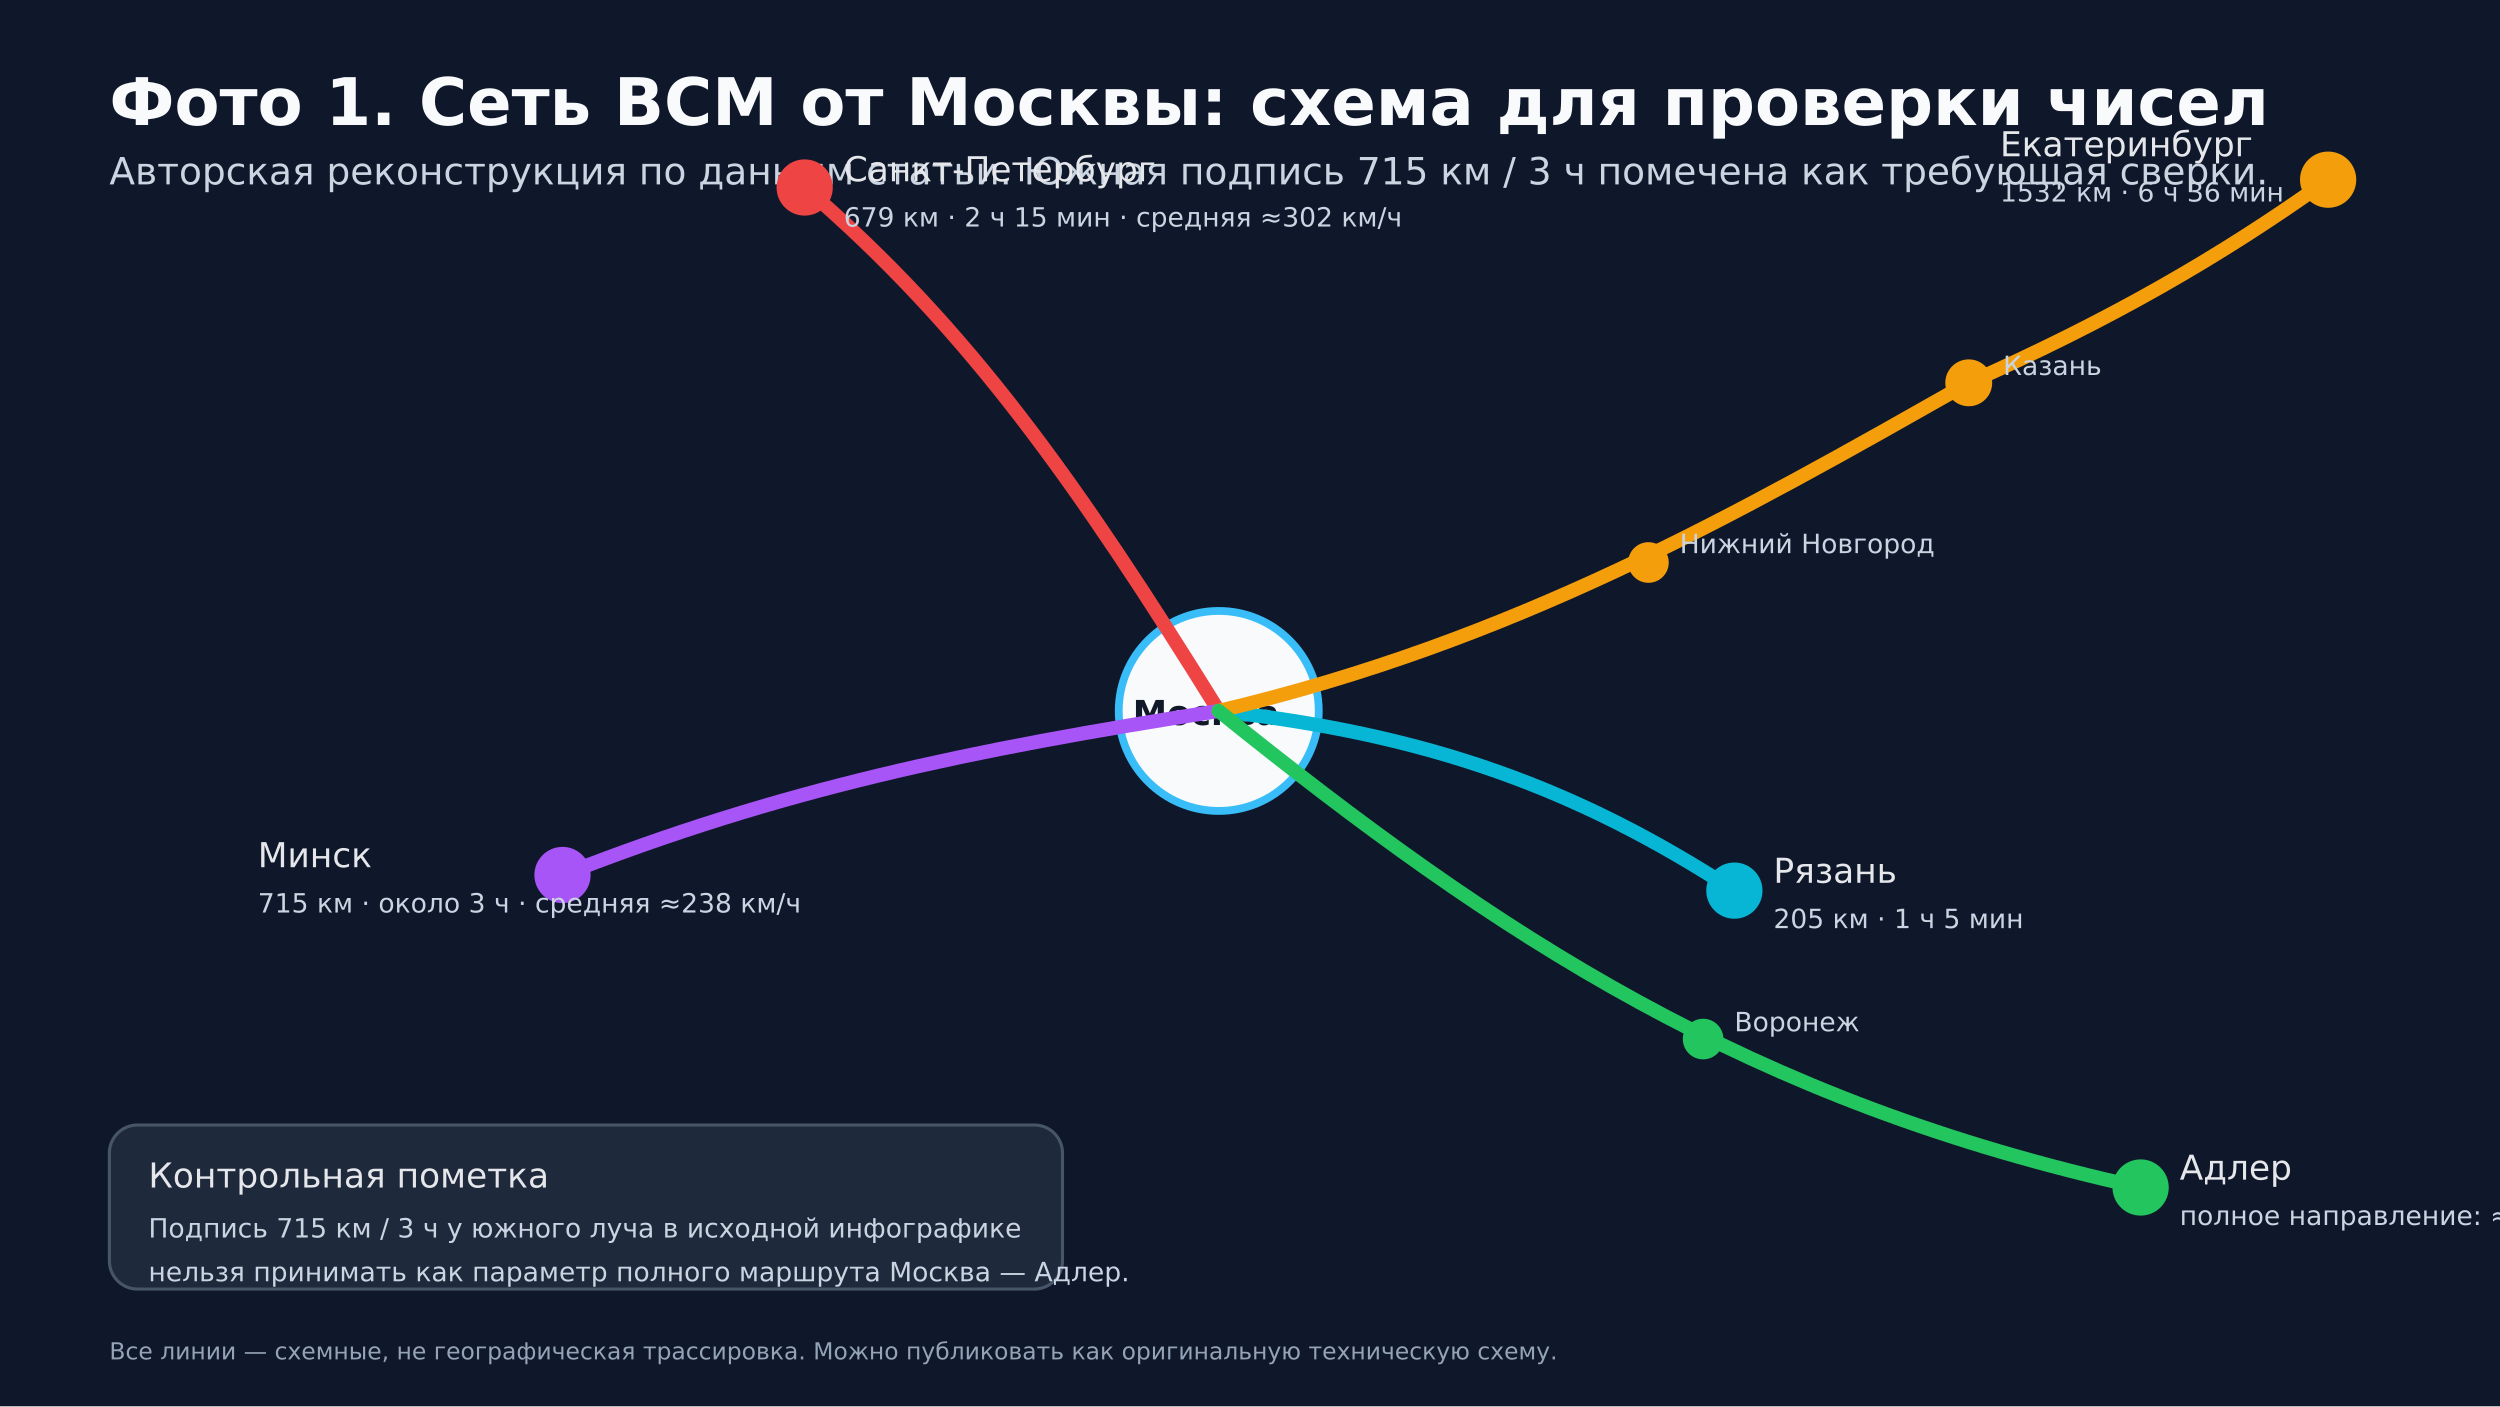
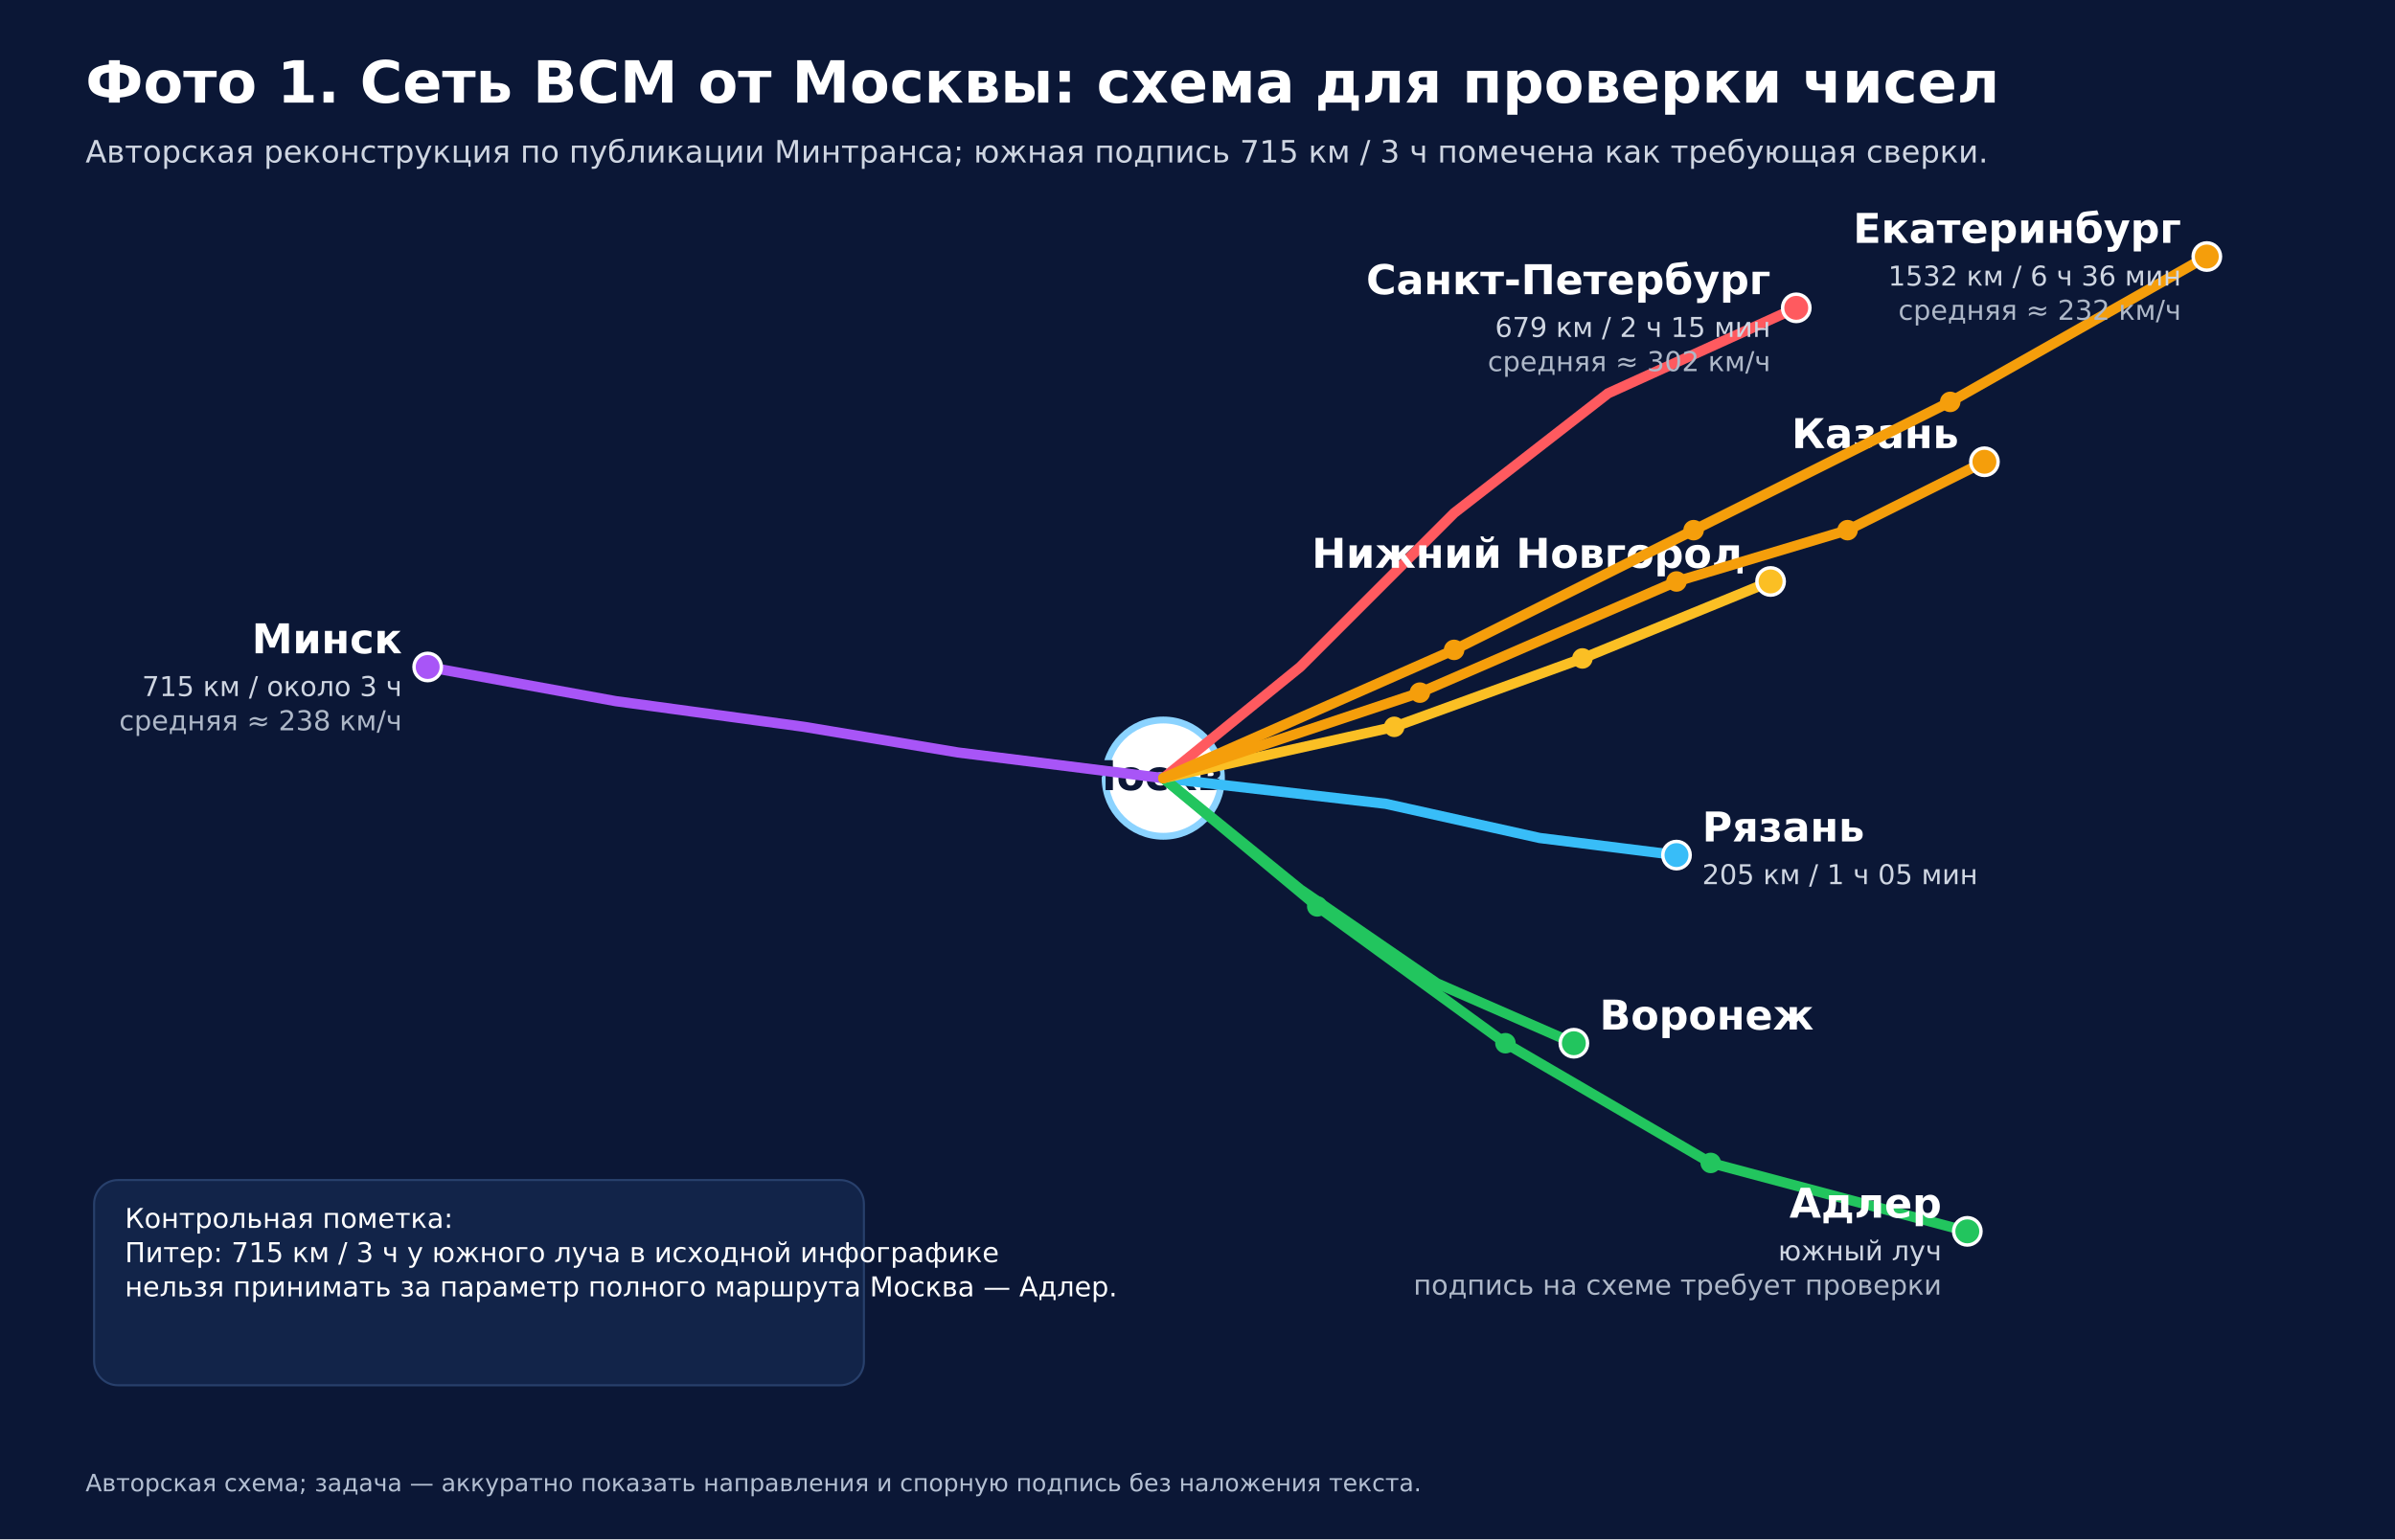
- <svg xmlns="http://www.w3.org/2000/svg" width="1600" height="900" viewBox="0 0 1600 900" role="img" aria-label="Фото 1. Схема сети ВСМ от Москвы">
+ <svg xmlns="http://www.w3.org/2000/svg" baseProfile="full" height="900" version="1.1" viewBox="0 0 1400 900" width="1400">
  <defs>
-     <style>
-     .bg { fill:#0f172a; }
-     .panel { fill:#111827; stroke:#334155; stroke-width:2; }
-     .panel2 { fill:#f8fafc; stroke:#cbd5e1; stroke-width:2; }
-     .title { font-family:'DejaVu Sans', Arial, sans-serif; font-size:42px; font-weight:700; fill:#f8fafc; }
-     .subtitle { font-family:'DejaVu Sans', Arial, sans-serif; font-size:24px; fill:#cbd5e1; }
-     .label { font-family:'DejaVu Sans', Arial, sans-serif; font-size:22px; fill:#e5e7eb; }
-     .small { font-family:'DejaVu Sans', Arial, sans-serif; font-size:17px; fill:#cbd5e1; }
-     .darklabel { font-family:'DejaVu Sans', Arial, sans-serif; font-size:22px; fill:#111827; }
-     .darksmall { font-family:'DejaVu Sans', Arial, sans-serif; font-size:17px; fill:#334155; }
-     .note { font-family:'DejaVu Sans', Arial, sans-serif; font-size:15px; fill:#94a3b8; }
-     .red { stroke:#ef4444; } .violet { stroke:#a855f7; } .cyan { stroke:#06b6d4; } .orange { stroke:#f59e0b; } .green { stroke:#22c55e; } .blue { stroke:#3b82f6; }
-     .thin { stroke-width:3; fill:none; } .thick { stroke-width:9; fill:none; stroke-linecap:round; stroke-linejoin:round; }
-     .dash { stroke-dasharray:16 10; }
-   </style>
-     <marker id="arrow" markerWidth="12" markerHeight="12" refX="10" refY="6" orient="auto" markerUnits="strokeWidth">
-       <path d="M2,2 L10,6 L2,10 Z" fill="#e5e7eb" />
+     <marker id="arrow" markerHeight="10" markerWidth="10" orient="auto" refX="10" refY="5">
+       <path d="M 0 0 L 10 5 L 0 10 z" fill="#1d2737" />
    </marker>
-     <marker id="arrowDark" markerWidth="12" markerHeight="12" refX="10" refY="6" orient="auto" markerUnits="strokeWidth">
-       <path d="M2,2 L10,6 L2,10 Z" fill="#111827" />
+     <marker id="arrow_white" markerHeight="10" markerWidth="10" orient="auto" refX="10" refY="5">
+       <path d="M 0 0 L 10 5 L 0 10 z" fill="white" />
+     </marker>
+     <marker id="dot" markerHeight="8" markerWidth="8" orient="auto" refX="4" refY="4">
+       <circle cx="4" cy="4" fill="#1d2737" r="3" />
    </marker>
  </defs>
-   <rect class="bg" x="0" y="0" width="1600" height="900" />
-   <text class="title" x="70" y="80">Фото 1. Сеть ВСМ от Москвы: схема для проверки чисел</text>
-   <text class="subtitle" x="70" y="118">Авторская реконструкция по данным статьи. Южная подпись 715 км / 3 ч помечена как требующая сверки.</text>
-   <circle cx="780" cy="455" r="64" fill="#f8fafc" stroke="#38bdf8" stroke-width="5" />
-   <text class="darklabel" x="725" y="464" font-weight="700">Москва</text>
-   <path class="thick red" d="M780 455 C690 310,620 210,515 120" />
-   <path class="thick violet" d="M780 455 C620 480,500 505,360 560" />
-   <path class="thick cyan" d="M780 455 C915 470,1010 505,1110 570" />
-   <path class="thick orange" d="M780 455 C970 410,1110 330,1260 245 C1350 205,1420 165,1490 115" />
-   <path class="thick green" d="M780 455 C960 600,1120 705,1370 760" />
-   <circle cx="515" cy="120" r="18" fill="#ef4444" />
-   <text class="label" x="540" y="116">Санкт-Петербург</text>
-   <text class="small" x="540" y="145">679 км · 2 ч 15 мин · средняя ≈302 км/ч</text>
-   <circle cx="360" cy="560" r="18" fill="#a855f7" />
-   <text class="label" x="165" y="555">Минск</text>
-   <text class="small" x="165" y="584">715 км · около 3 ч · средняя ≈238 км/ч</text>
-   <circle cx="1110" cy="570" r="18" fill="#06b6d4" />
-   <text class="label" x="1135" y="565">Рязань</text>
-   <text class="small" x="1135" y="594">205 км · 1 ч 5 мин</text>
-   <circle cx="1055" cy="360" r="13" fill="#f59e0b" />
-   <text class="small" x="1075" y="354">Нижний Новгород</text>
-   <circle cx="1260" cy="245" r="15" fill="#f59e0b" />
-   <text class="small" x="1282" y="240">Казань</text>
-   <circle cx="1490" cy="115" r="18" fill="#f59e0b" />
-   <text class="label" x="1280" y="100">Екатеринбург</text>
-   <text class="small" x="1280" y="129">1532 км · 6 ч 36 мин</text>
-   <circle cx="1090" cy="665" r="13" fill="#22c55e" />
-   <text class="small" x="1110" y="660">Воронеж</text>
-   <circle cx="1370" cy="760" r="18" fill="#22c55e" />
-   <text class="label" x="1395" y="755">Адлер</text>
-   <text class="small" x="1395" y="784">полное направление: ≈1540 км · ≈7 ч 50 мин</text>
-   <rect x="70" y="720" width="610" height="105" rx="18" fill="#1e293b" stroke="#475569" stroke-width="2" />
-   <text class="label" x="95" y="760">Контрольная пометка</text>
-   <text class="small" x="95" y="792">Подпись 715 км / 3 ч у южного луча в исходной инфографике</text>
-   <text class="small" x="95" y="820">нельзя принимать как параметр полного маршрута Москва — Адлер.</text>
-   <text class="note" x="70" y="870">Все линии — схемные, не географическая трассировка. Можно публиковать как оригинальную техническую схему.</text>
+   <rect fill="#0b1736" height="900" width="1400" x="0" y="0" />
+   <text fill="white" font-family="DejaVu Sans, Arial, sans-serif" font-size="34" font-weight="700" x="50" y="60">Фото 1. Сеть ВСМ от Москвы: схема для проверки чисел</text>
+   <text fill="#cfd6e2" font-family="DejaVu Sans, Arial, sans-serif" font-size="18" x="50" y="95">Авторская реконструкция по публикации Минтранса; южная подпись 715 км / 3 ч помечена как требующая сверки.</text>
+   <circle cx="680" cy="455" fill="white" r="34" stroke="#8bd3ff" stroke-width="4" />
+   <text fill="#0b1736" font-family="DejaVu Sans, Arial, sans-serif" font-size="24" font-weight="700" text-anchor="middle" x="680" y="462">Москва</text>
+   <path d="M 680,455 L 760,390 L 850,300 L 940,230 L 1050,180" fill="none" stroke="#ff5a5f" stroke-linecap="round" stroke-width="6" />
+   <circle cx="1050" cy="180" fill="#ff5a5f" r="8" stroke="white" stroke-width="2" />
+   <text fill="white" font-family="DejaVu Sans, Arial, sans-serif" font-size="24" font-weight="700" text-anchor="end" x="1035" y="172">Санкт-Петербург</text>
+   <text fill="#cfd6e2" font-family="DejaVu Sans, Arial, sans-serif" font-size="16" text-anchor="end" x="1035" y="197">679 км / 2 ч 15 мин</text>
+   <text fill="#aeb8c8" font-family="DejaVu Sans, Arial, sans-serif" font-size="16" text-anchor="end" x="1035" y="217">средняя ≈ 302 км/ч</text>
+   <path d="M 680,455 L 560,440 L 470,425 L 360,410 L 250,390" fill="none" stroke="#a855f7" stroke-linecap="round" stroke-width="6" />
+   <circle cx="250" cy="390" fill="#a855f7" r="8" stroke="white" stroke-width="2" />
+   <text fill="white" font-family="DejaVu Sans, Arial, sans-serif" font-size="24" font-weight="700" text-anchor="end" x="235" y="382">Минск</text>
+   <text fill="#cfd6e2" font-family="DejaVu Sans, Arial, sans-serif" font-size="16" text-anchor="end" x="235" y="407">715 км / около 3 ч</text>
+   <text fill="#aeb8c8" font-family="DejaVu Sans, Arial, sans-serif" font-size="16" text-anchor="end" x="235" y="427">средняя ≈ 238 км/ч</text>
+   <path d="M 680,455 L 810,470 L 900,490 L 980,500" fill="none" stroke="#38bdf8" stroke-linecap="round" stroke-width="6" />
+   <circle cx="980" cy="500" fill="#38bdf8" r="8" stroke="white" stroke-width="2" />
+   <text fill="white" font-family="DejaVu Sans, Arial, sans-serif" font-size="24" font-weight="700" text-anchor="start" x="995" y="492">Рязань</text>
+   <text fill="#cfd6e2" font-family="DejaVu Sans, Arial, sans-serif" font-size="16" text-anchor="start" x="995" y="517">205 км / 1 ч 05 мин</text>
+   <path d="M 680,455 L 760,520 L 840,575 L 920,610" fill="none" stroke="#22c55e" stroke-linecap="round" stroke-width="6" />
+   <circle cx="920" cy="610" fill="#22c55e" r="8" stroke="white" stroke-width="2" />
+   <text fill="white" font-family="DejaVu Sans, Arial, sans-serif" font-size="24" font-weight="700" text-anchor="start" x="935" y="602">Воронеж</text>
+   <path d="M 680,455 L 770,530 L 880,610 L 1000,680 L 1150,720" fill="none" stroke="#22c55e" stroke-linecap="round" stroke-width="6" />
+   <circle cx="770" cy="530" fill="#22c55e" r="6" />
+   <circle cx="880" cy="610" fill="#22c55e" r="6" />
+   <circle cx="1000" cy="680" fill="#22c55e" r="6" />
+   <circle cx="1150" cy="720" fill="#22c55e" r="8" stroke="white" stroke-width="2" />
+   <text fill="white" font-family="DejaVu Sans, Arial, sans-serif" font-size="24" font-weight="700" text-anchor="end" x="1135" y="712">Адлер</text>
+   <text fill="#cfd6e2" font-family="DejaVu Sans, Arial, sans-serif" font-size="16" text-anchor="end" x="1135" y="737">южный луч</text>
+   <text fill="#aeb8c8" font-family="DejaVu Sans, Arial, sans-serif" font-size="16" text-anchor="end" x="1135" y="757">подпись на схеме требует проверки</text>
+   <path d="M 680,455 L 815,425 L 925,385 L 1035,340" fill="none" stroke="#fbbf24" stroke-linecap="round" stroke-width="6" />
+   <circle cx="815" cy="425" fill="#fbbf24" r="6" />
+   <circle cx="925" cy="385" fill="#fbbf24" r="6" />
+   <circle cx="1035" cy="340" fill="#fbbf24" r="8" stroke="white" stroke-width="2" />
+   <text fill="white" font-family="DejaVu Sans, Arial, sans-serif" font-size="24" font-weight="700" text-anchor="end" x="1020" y="332">Нижний Новгород</text>
+   <path d="M 680,455 L 830,405 L 980,340 L 1080,310 L 1160,270" fill="none" stroke="#f59e0b" stroke-linecap="round" stroke-width="6" />
+   <circle cx="830" cy="405" fill="#f59e0b" r="6" />
+   <circle cx="980" cy="340" fill="#f59e0b" r="6" />
+   <circle cx="1080" cy="310" fill="#f59e0b" r="6" />
+   <circle cx="1160" cy="270" fill="#f59e0b" r="8" stroke="white" stroke-width="2" />
+   <text fill="white" font-family="DejaVu Sans, Arial, sans-serif" font-size="24" font-weight="700" text-anchor="end" x="1145" y="262">Казань</text>
+   <path d="M 680,455 L 850,380 L 990,310 L 1140,235 L 1290,150" fill="none" stroke="#f59e0b" stroke-linecap="round" stroke-width="6" />
+   <circle cx="850" cy="380" fill="#f59e0b" r="6" />
+   <circle cx="990" cy="310" fill="#f59e0b" r="6" />
+   <circle cx="1140" cy="235" fill="#f59e0b" r="6" />
+   <circle cx="1290" cy="150" fill="#f59e0b" r="8" stroke="white" stroke-width="2" />
+   <text fill="white" font-family="DejaVu Sans, Arial, sans-serif" font-size="24" font-weight="700" text-anchor="end" x="1275" y="142">Екатеринбург</text>
+   <text fill="#cfd6e2" font-family="DejaVu Sans, Arial, sans-serif" font-size="16" text-anchor="end" x="1275" y="167">1532 км / 6 ч 36 мин</text>
+   <text fill="#aeb8c8" font-family="DejaVu Sans, Arial, sans-serif" font-size="16" text-anchor="end" x="1275" y="187">средняя ≈ 232 км/ч</text>
+   <rect fill="#122449" height="120" rx="14" ry="14" stroke="#28406c" stroke-width="1.2" width="450" x="55" y="690" />
+   <text fill="white" font-family="DejaVu Sans, Arial, sans-serif" font-size="16" x="73" y="718">Контрольная пометка:</text>
+   <text fill="white" font-family="DejaVu Sans, Arial, sans-serif" font-size="16" x="73" y="738">Питер: 715 км / 3 ч у южного луча в исходной инфографике</text>
+   <text fill="white" font-family="DejaVu Sans, Arial, sans-serif" font-size="16" x="73" y="758">нельзя принимать за параметр полного маршрута Москва — Адлер.</text>
+   <text fill="#b3bfd2" font-family="DejaVu Sans, Arial, sans-serif" font-size="14" x="50" y="872">Авторская схема; задача — аккуратно показать направления и спорную подпись без наложения текста.</text>
</svg>
